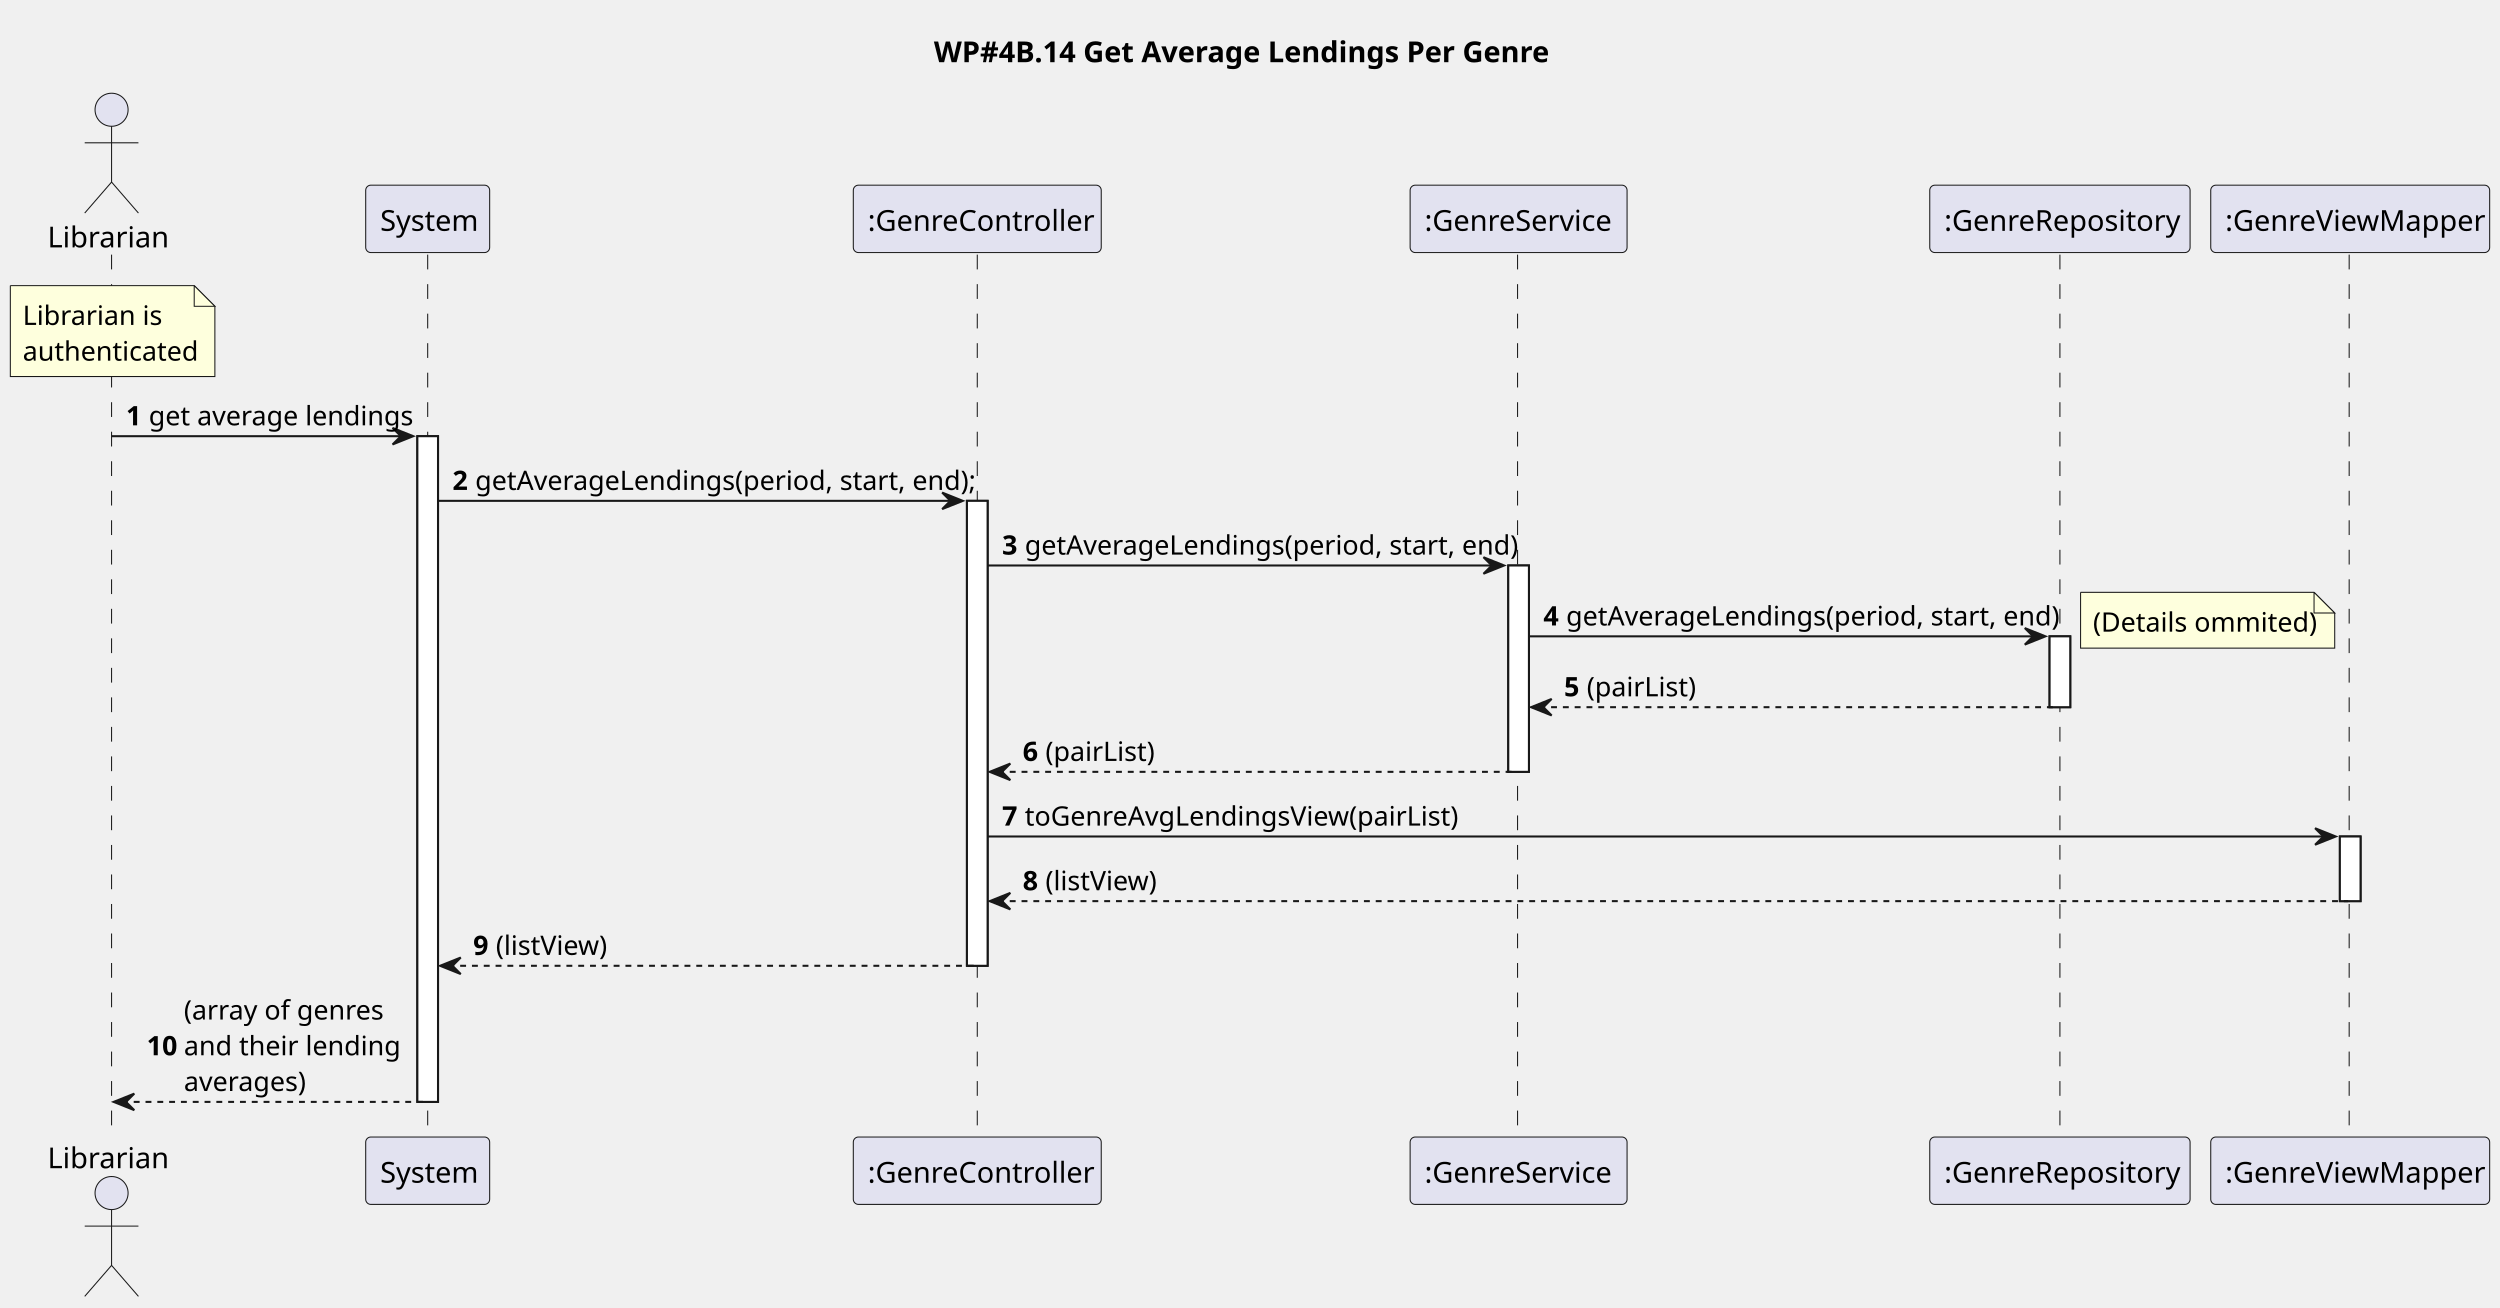
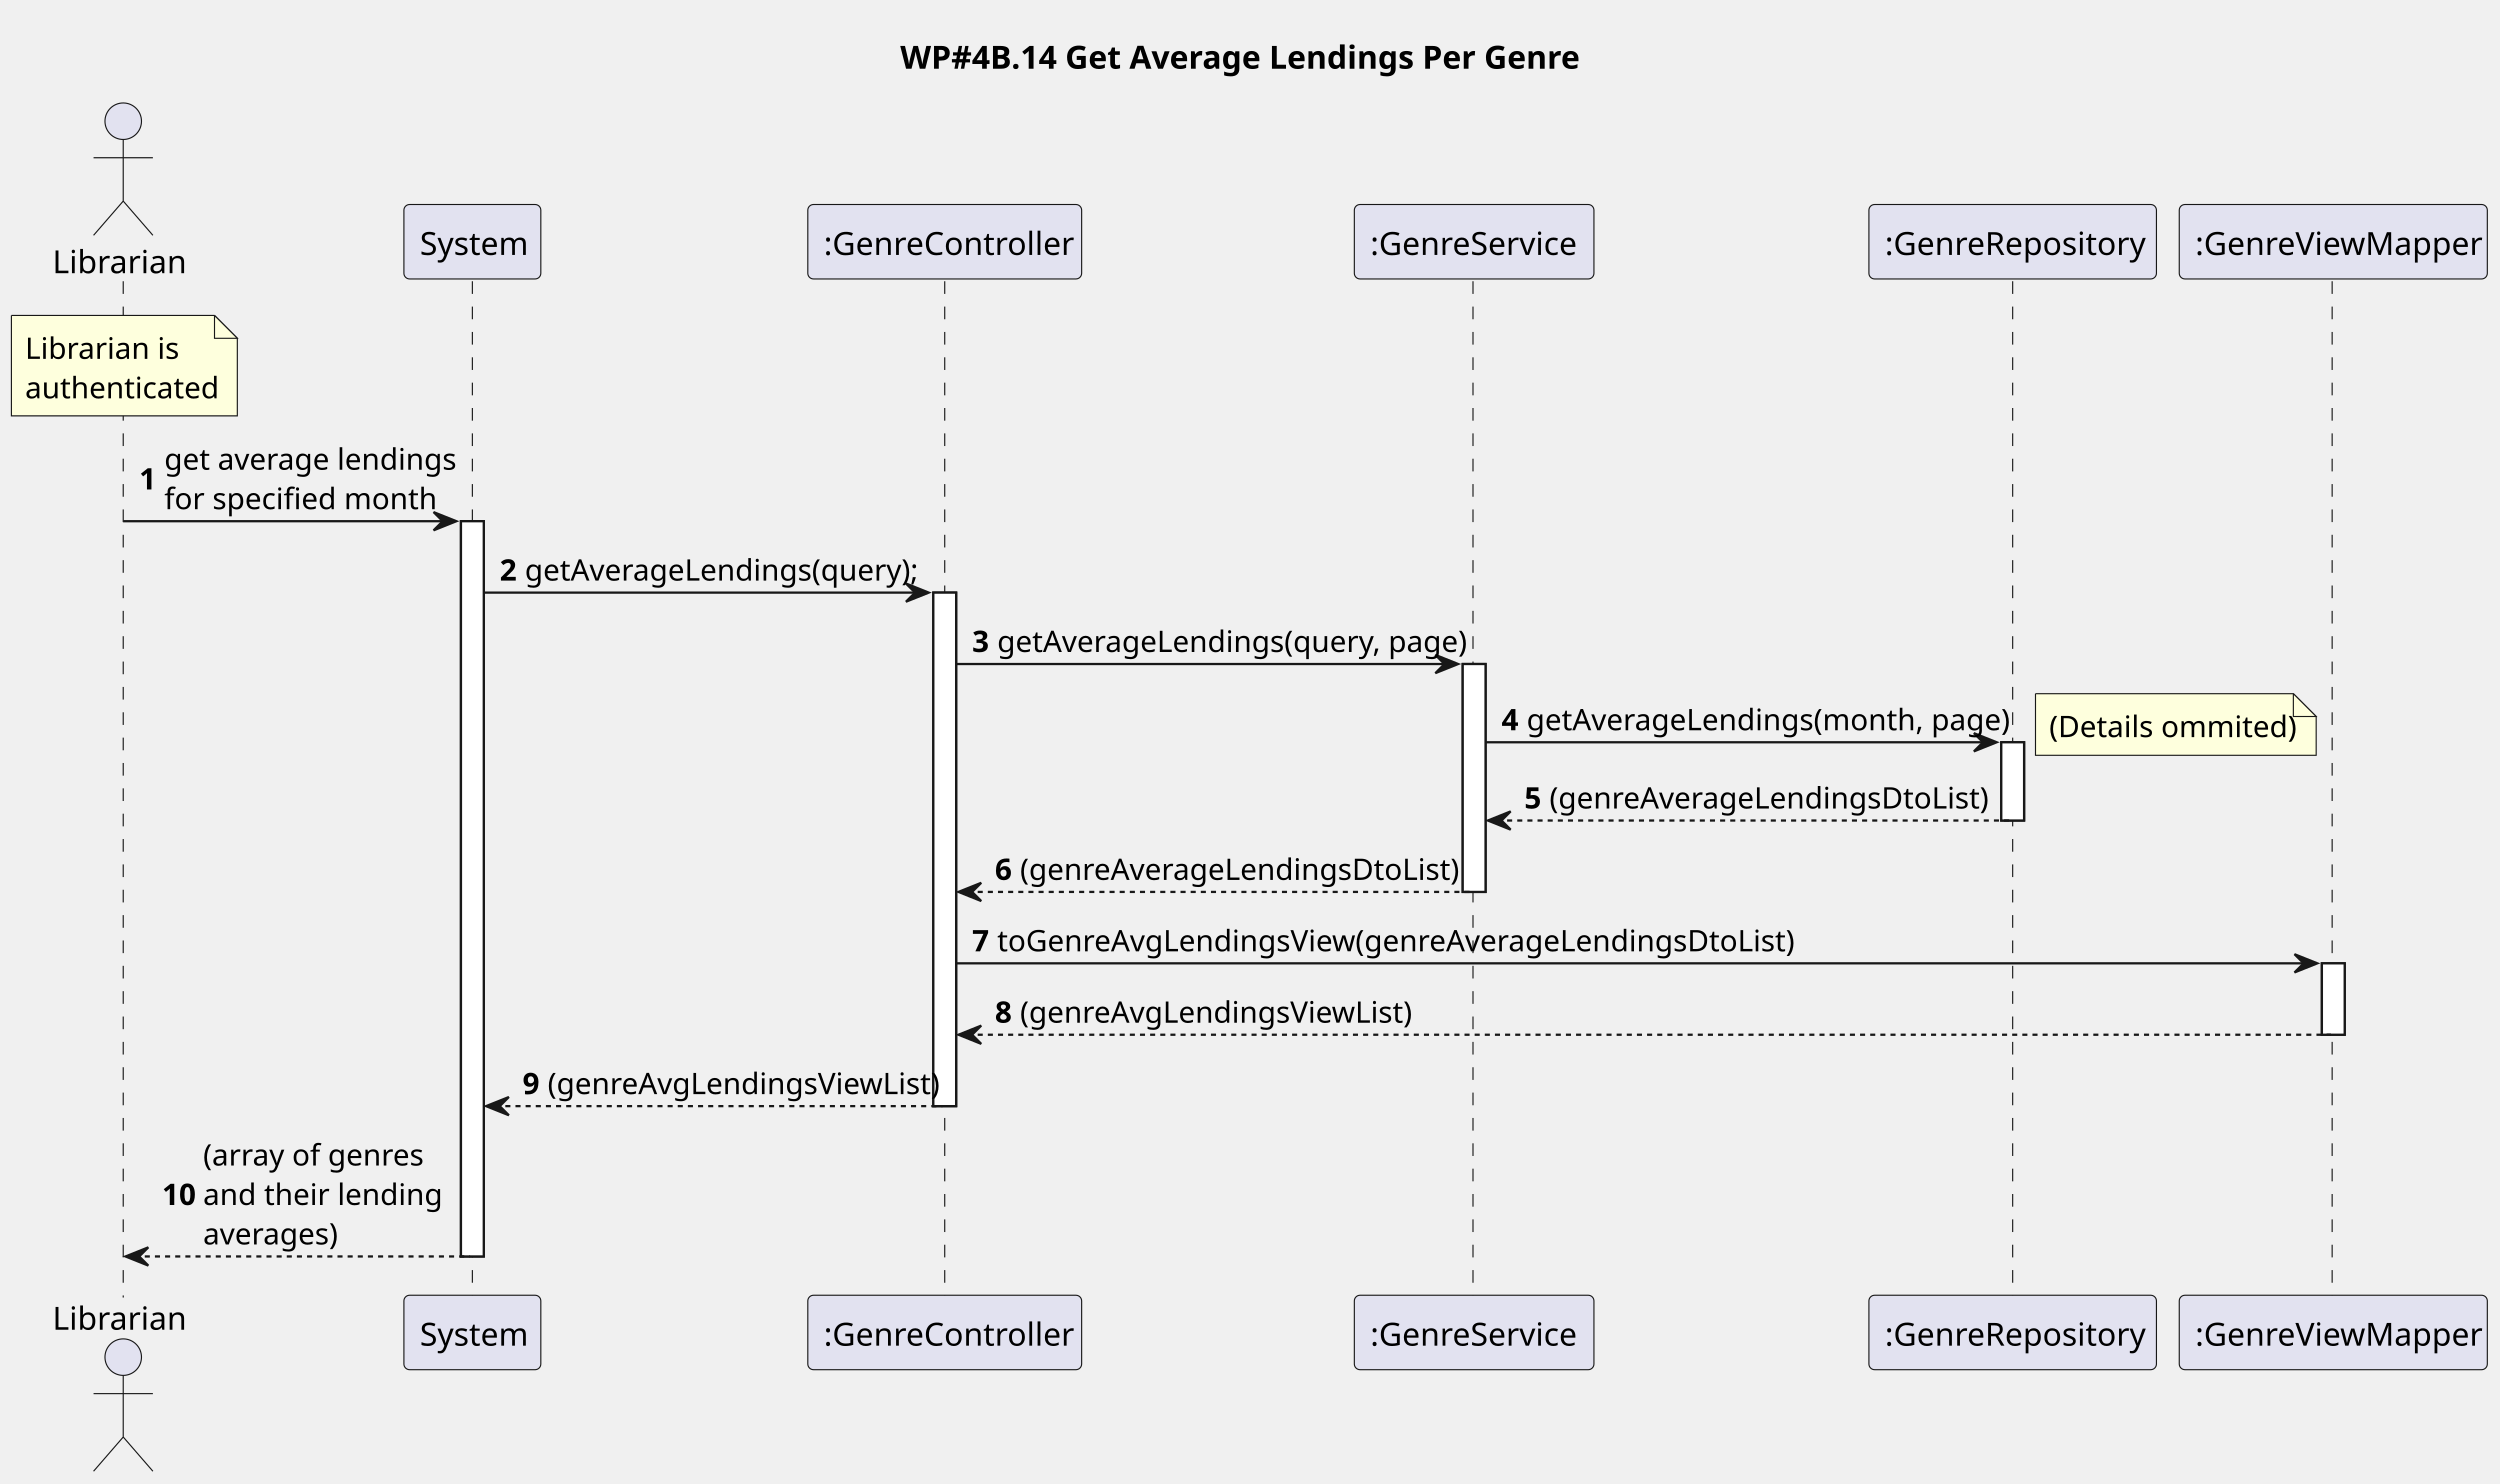
- <svg xmlns="http://www.w3.org/2000/svg" contentStyleType="text/css" height="443.8px" preserveAspectRatio="none" style="width:847px;height:443px;background:#FFFFFF;" version="1.1" viewBox="0 0 847 443" width="847.7px" zoomAndPan="magnify">
+ <svg xmlns="http://www.w3.org/2000/svg" contentStyleType="text/css" height="585.9px" preserveAspectRatio="none" style="width:986px;height:585px;background:#FFFFFF;" version="1.1" viewBox="0 0 986 585" width="986.4px" zoomAndPan="magnify">
  <defs />
  <g>
-     <text fill="#000000" font-family="sans-serif" font-size="9.8" font-weight="bold" lengthAdjust="spacing" textLength="213.5" x="316.4" y="21.075">WP#4B.14 Get Average Lendings Per Genre</text>
-     <rect fill="#FFFFFF" height="225.541" style="stroke:#181818;stroke-width:0.7;" width="7" x="141.4" y="147.781" />
-     <rect fill="#FFFFFF" height="157.526" style="stroke:#181818;stroke-width:0.7;" width="7" x="327.6" y="169.684" />
-     <rect fill="#FFFFFF" height="69.911" style="stroke:#181818;stroke-width:0.7;" width="7" x="511" y="191.588" />
-     <rect fill="#FFFFFF" height="24.004" style="stroke:#181818;stroke-width:0.7;" width="7" x="694.4" y="215.592" />
-     <rect fill="#FFFFFF" height="21.904" style="stroke:#181818;stroke-width:0.7;" width="7" x="792.75" y="283.403" />
-     <line style="stroke:#181818;stroke-width:0.35;stroke-dasharray:5.0,5.0;" x1="37.8" x2="37.8" y1="86.269" y2="385.921" />
-     <line style="stroke:#181818;stroke-width:0.35;stroke-dasharray:5.0,5.0;" x1="144.9" x2="144.9" y1="86.269" y2="385.921" />
-     <line style="stroke:#181818;stroke-width:0.35;stroke-dasharray:5.0,5.0;" x1="331.1" x2="331.1" y1="86.269" y2="385.921" />
-     <line style="stroke:#181818;stroke-width:0.35;stroke-dasharray:5.0,5.0;" x1="514.15" x2="514.15" y1="86.269" y2="385.921" />
-     <line style="stroke:#181818;stroke-width:0.35;stroke-dasharray:5.0,5.0;" x1="697.9" x2="697.9" y1="86.269" y2="385.921" />
-     <line style="stroke:#181818;stroke-width:0.35;stroke-dasharray:5.0,5.0;" x1="795.9" x2="795.9" y1="86.269" y2="385.921" />
-     <text fill="#000000" font-family="sans-serif" font-size="9.8" lengthAdjust="spacing" textLength="39.2" x="16.1" y="83.81">Librarian</text>
-     <ellipse cx="37.8" cy="37.185" fill="#E2E2F0" rx="5.6" ry="5.6" style="stroke:#181818;stroke-width:0.35;" />
-     <path d="M37.8,42.785 L37.8,61.685 M28.7,48.385 L46.9,48.385 M37.8,61.685 L28.7,72.185 M37.8,61.685 L46.9,72.185 " fill="none" style="stroke:#181818;stroke-width:0.35;" />
-     <text fill="#000000" font-family="sans-serif" font-size="9.8" lengthAdjust="spacing" textLength="39.2" x="16.1" y="395.797">Librarian</text>
-     <ellipse cx="37.8" cy="404.206" fill="#E2E2F0" rx="5.6" ry="5.6" style="stroke:#181818;stroke-width:0.35;" />
-     <path d="M37.8,409.806 L37.8,428.706 M28.7,415.406 L46.9,415.406 M37.8,428.706 L28.7,439.206 M37.8,428.706 L46.9,439.206 " fill="none" style="stroke:#181818;stroke-width:0.35;" />
-     <rect fill="#E2E2F0" height="22.835" rx="1.75" ry="1.75" style="stroke:#181818;stroke-width:0.35;" width="42" x="123.9" y="62.735" />
-     <text fill="#000000" font-family="sans-serif" font-size="9.8" lengthAdjust="spacing" textLength="32.2" x="128.8" y="78.21">System</text>
-     <rect fill="#E2E2F0" height="22.835" rx="1.75" ry="1.75" style="stroke:#181818;stroke-width:0.35;" width="42" x="123.9" y="385.221" />
-     <text fill="#000000" font-family="sans-serif" font-size="9.8" lengthAdjust="spacing" textLength="32.2" x="128.8" y="400.697">System</text>
-     <rect fill="#E2E2F0" height="22.835" rx="1.75" ry="1.75" style="stroke:#181818;stroke-width:0.35;" width="84" x="289.1" y="62.735" />
-     <text fill="#000000" font-family="sans-serif" font-size="9.8" lengthAdjust="spacing" textLength="74.2" x="294" y="78.21">:GenreController</text>
-     <rect fill="#E2E2F0" height="22.835" rx="1.75" ry="1.75" style="stroke:#181818;stroke-width:0.35;" width="84" x="289.1" y="385.221" />
-     <text fill="#000000" font-family="sans-serif" font-size="9.8" lengthAdjust="spacing" textLength="74.2" x="294" y="400.697">:GenreController</text>
-     <rect fill="#E2E2F0" height="22.835" rx="1.75" ry="1.75" style="stroke:#181818;stroke-width:0.35;" width="73.5" x="477.75" y="62.735" />
-     <text fill="#000000" font-family="sans-serif" font-size="9.8" lengthAdjust="spacing" textLength="63.7" x="482.65" y="78.21">:GenreService</text>
-     <rect fill="#E2E2F0" height="22.835" rx="1.75" ry="1.75" style="stroke:#181818;stroke-width:0.35;" width="73.5" x="477.75" y="385.221" />
-     <text fill="#000000" font-family="sans-serif" font-size="9.8" lengthAdjust="spacing" textLength="63.7" x="482.65" y="400.697">:GenreService</text>
-     <rect fill="#E2E2F0" height="22.835" rx="1.75" ry="1.75" style="stroke:#181818;stroke-width:0.35;" width="88.2" x="653.8" y="62.735" />
-     <text fill="#000000" font-family="sans-serif" font-size="9.8" lengthAdjust="spacing" textLength="78.4" x="658.7" y="78.21">:GenreRepository</text>
-     <rect fill="#E2E2F0" height="22.835" rx="1.75" ry="1.75" style="stroke:#181818;stroke-width:0.35;" width="88.2" x="653.8" y="385.221" />
-     <text fill="#000000" font-family="sans-serif" font-size="9.8" lengthAdjust="spacing" textLength="78.4" x="658.7" y="400.697">:GenreRepository</text>
-     <rect fill="#E2E2F0" height="22.835" rx="1.75" ry="1.75" style="stroke:#181818;stroke-width:0.35;" width="94.5" x="749" y="62.735" />
-     <text fill="#000000" font-family="sans-serif" font-size="9.8" lengthAdjust="spacing" textLength="84.7" x="753.9" y="78.21">:GenreViewMapper</text>
-     <rect fill="#E2E2F0" height="22.835" rx="1.75" ry="1.75" style="stroke:#181818;stroke-width:0.35;" width="94.5" x="749" y="385.221" />
-     <text fill="#000000" font-family="sans-serif" font-size="9.8" lengthAdjust="spacing" textLength="84.7" x="753.9" y="400.697">:GenreViewMapper</text>
-     <rect fill="#FFFFFF" height="225.541" style="stroke:#181818;stroke-width:0.7;" width="7" x="141.4" y="147.781" />
-     <rect fill="#FFFFFF" height="157.526" style="stroke:#181818;stroke-width:0.7;" width="7" x="327.6" y="169.684" />
-     <rect fill="#FFFFFF" height="69.911" style="stroke:#181818;stroke-width:0.7;" width="7" x="511" y="191.588" />
-     <rect fill="#FFFFFF" height="24.004" style="stroke:#181818;stroke-width:0.7;" width="7" x="694.4" y="215.592" />
-     <rect fill="#FFFFFF" height="21.904" style="stroke:#181818;stroke-width:0.7;" width="7" x="792.75" y="283.403" />
-     <path d="M3.5,96.769 L3.5,127.57 L72.8,127.57 L72.8,103.769 L65.8,96.769 L3.5,96.769 " fill="#FEFFDD" style="stroke:#181818;stroke-width:0.35;" />
-     <path d="M65.8,96.769 L65.8,103.769 L72.8,103.769 L65.8,96.769 " fill="#FEFFDD" style="stroke:#181818;stroke-width:0.35;" />
-     <text fill="#000000" font-family="sans-serif" font-size="9.1" lengthAdjust="spacing" textLength="44.1" x="7.7" y="110.089">Librarian is</text>
-     <text fill="#000000" font-family="sans-serif" font-size="9.1" lengthAdjust="spacing" textLength="54.6" x="7.7" y="122.193">authenticated</text>
-     <polygon fill="#181818" points="133,144.981,140,147.781,133,150.581,135.8,147.781" style="stroke:#181818;stroke-width:0.7;" />
-     <line style="stroke:#181818;stroke-width:0.7;" x1="37.8" x2="137.2" y1="147.781" y2="147.781" />
-     <text fill="#000000" font-family="sans-serif" font-size="9.1" font-weight="bold" lengthAdjust="spacing" textLength="4.9" x="42.7" y="144.097">1</text>
-     <text fill="#000000" font-family="sans-serif" font-size="9.1" lengthAdjust="spacing" textLength="82.6" x="50.4" y="144.097">get average lendings</text>
-     <polygon fill="#181818" points="319.2,166.884,326.2,169.684,319.2,172.484,322,169.684" style="stroke:#181818;stroke-width:0.7;" />
-     <line style="stroke:#181818;stroke-width:0.7;" x1="148.4" x2="323.4" y1="169.684" y2="169.684" />
-     <text fill="#000000" font-family="sans-serif" font-size="9.1" font-weight="bold" lengthAdjust="spacing" textLength="4.9" x="153.3" y="166">2</text>
-     <text fill="#000000" font-family="sans-serif" font-size="9.1" lengthAdjust="spacing" textLength="158.2" x="161" y="166">getAverageLendings(period, start, end);</text>
-     <polygon fill="#181818" points="502.6,188.788,509.6,191.588,502.6,194.388,505.4,191.588" style="stroke:#181818;stroke-width:0.7;" />
-     <line style="stroke:#181818;stroke-width:0.7;" x1="334.6" x2="506.8" y1="191.588" y2="191.588" />
-     <text fill="#000000" font-family="sans-serif" font-size="9.1" font-weight="bold" lengthAdjust="spacing" textLength="4.9" x="339.5" y="187.904">3</text>
-     <text fill="#000000" font-family="sans-serif" font-size="9.1" lengthAdjust="spacing" textLength="155.4" x="347.2" y="187.904">getAverageLendings(period, start, end)</text>
-     <polygon fill="#181818" points="686,212.792,693,215.592,686,218.392,688.8,215.592" style="stroke:#181818;stroke-width:0.7;" />
-     <line style="stroke:#181818;stroke-width:0.7;" x1="518" x2="690.2" y1="215.592" y2="215.592" />
-     <text fill="#000000" font-family="sans-serif" font-size="9.1" font-weight="bold" lengthAdjust="spacing" textLength="4.9" x="522.9" y="211.908">4</text>
-     <text fill="#000000" font-family="sans-serif" font-size="9.1" lengthAdjust="spacing" textLength="155.4" x="530.6" y="211.908">getAverageLendings(period, start, end)</text>
-     <path d="M704.9,200.688 L704.9,219.588 L791,219.588 L791,207.688 L784,200.688 L704.9,200.688 " fill="#FEFFDD" style="stroke:#181818;stroke-width:0.35;" />
-     <path d="M784,200.688 L784,207.688 L791,207.688 L784,200.688 " fill="#FEFFDD" style="stroke:#181818;stroke-width:0.35;" />
-     <text fill="#000000" font-family="sans-serif" font-size="9.1" lengthAdjust="spacing" textLength="71.4" x="709.1" y="214.008">(Details ommited)</text>
-     <polygon fill="#181818" points="525.7,236.796,518.7,239.595,525.7,242.395,522.9,239.595" style="stroke:#181818;stroke-width:0.7;" />
-     <line style="stroke:#181818;stroke-width:0.7;stroke-dasharray:2.0,2.0;" x1="521.5" x2="697.2" y1="239.595" y2="239.595" />
-     <text fill="#000000" font-family="sans-serif" font-size="9.1" font-weight="bold" lengthAdjust="spacing" textLength="4.9" x="529.9" y="235.912">5</text>
-     <text fill="#000000" font-family="sans-serif" font-size="9.1" lengthAdjust="spacing" textLength="35" x="537.6" y="235.912">(pairList)</text>
-     <polygon fill="#181818" points="342.3,258.699,335.3,261.499,342.3,264.299,339.5,261.499" style="stroke:#181818;stroke-width:0.7;" />
-     <line style="stroke:#181818;stroke-width:0.7;stroke-dasharray:2.0,2.0;" x1="338.1" x2="513.8" y1="261.499" y2="261.499" />
-     <text fill="#000000" font-family="sans-serif" font-size="9.1" font-weight="bold" lengthAdjust="spacing" textLength="4.9" x="346.5" y="257.815">6</text>
-     <text fill="#000000" font-family="sans-serif" font-size="9.1" lengthAdjust="spacing" textLength="35" x="354.2" y="257.815">(pairList)</text>
-     <polygon fill="#181818" points="784.35,280.603,791.35,283.403,784.35,286.203,787.15,283.403" style="stroke:#181818;stroke-width:0.7;" />
-     <line style="stroke:#181818;stroke-width:0.7;" x1="334.6" x2="788.55" y1="283.403" y2="283.403" />
-     <text fill="#000000" font-family="sans-serif" font-size="9.1" font-weight="bold" lengthAdjust="spacing" textLength="4.9" x="339.5" y="279.719">7</text>
-     <text fill="#000000" font-family="sans-serif" font-size="9.1" lengthAdjust="spacing" textLength="137.9" x="347.2" y="279.719">toGenreAvgLendingsView(pairList)</text>
-     <polygon fill="#181818" points="342.3,302.507,335.3,305.307,342.3,308.107,339.5,305.307" style="stroke:#181818;stroke-width:0.7;" />
-     <line style="stroke:#181818;stroke-width:0.7;stroke-dasharray:2.0,2.0;" x1="338.1" x2="795.55" y1="305.307" y2="305.307" />
-     <text fill="#000000" font-family="sans-serif" font-size="9.1" font-weight="bold" lengthAdjust="spacing" textLength="4.9" x="346.5" y="301.623">8</text>
-     <text fill="#000000" font-family="sans-serif" font-size="9.1" lengthAdjust="spacing" textLength="37.1" x="354.2" y="301.623">(listView)</text>
-     <polygon fill="#181818" points="156.1,324.41,149.1,327.21,156.1,330.01,153.3,327.21" style="stroke:#181818;stroke-width:0.7;" />
-     <line style="stroke:#181818;stroke-width:0.7;stroke-dasharray:2.0,2.0;" x1="151.9" x2="330.4" y1="327.21" y2="327.21" />
-     <text fill="#000000" font-family="sans-serif" font-size="9.1" font-weight="bold" lengthAdjust="spacing" textLength="4.9" x="160.3" y="323.526">9</text>
-     <text fill="#000000" font-family="sans-serif" font-size="9.1" lengthAdjust="spacing" textLength="37.1" x="168" y="323.526">(listView)</text>
-     <polygon fill="#181818" points="45.5,370.522,38.5,373.322,45.5,376.122,42.7,373.322" style="stroke:#181818;stroke-width:0.7;" />
-     <line style="stroke:#181818;stroke-width:0.7;stroke-dasharray:2.0,2.0;" x1="41.3" x2="144.2" y1="373.322" y2="373.322" />
-     <text fill="#000000" font-family="sans-serif" font-size="9.1" font-weight="bold" lengthAdjust="spacing" textLength="9.8" x="49.7" y="357.534">10</text>
-     <text fill="#000000" font-family="sans-serif" font-size="9.1" lengthAdjust="spacing" textLength="63" x="62.3" y="345.43">(array of genres</text>
-     <text fill="#000000" font-family="sans-serif" font-size="9.1" lengthAdjust="spacing" textLength="66.5" x="62.3" y="357.534">and their lending</text>
-     <text fill="#000000" font-family="sans-serif" font-size="9.1" lengthAdjust="spacing" textLength="38.5" x="62.3" y="369.638">averages)</text>
+     <text fill="#000000" font-family="sans-serif" font-size="12.6" font-weight="bold" lengthAdjust="spacing" textLength="274.5" x="355.05" y="27.097">WP#4B.14 Get Average Lendings Per Genre</text>
+     <rect fill="#FFFFFF" height="289.981" style="stroke:#181818;stroke-width:0.9;" width="9" x="181.8" y="205.566" />
+     <rect fill="#FFFFFF" height="202.533" style="stroke:#181818;stroke-width:0.9;" width="9" x="368.1" y="233.727" />
+     <rect fill="#FFFFFF" height="89.886" style="stroke:#181818;stroke-width:0.9;" width="9" x="576.9" y="261.889" />
+     <rect fill="#FFFFFF" height="30.862" style="stroke:#181818;stroke-width:0.9;" width="9" x="789.3" y="292.751" />
+     <rect fill="#FFFFFF" height="28.162" style="stroke:#181818;stroke-width:0.9;" width="9" x="915.75" y="379.937" />
+     <line style="stroke:#181818;stroke-width:0.45;stroke-dasharray:5.0,5.0;" x1="48.6" x2="48.6" y1="110.918" y2="511.747" />
+     <line style="stroke:#181818;stroke-width:0.45;stroke-dasharray:5.0,5.0;" x1="186.3" x2="186.3" y1="110.918" y2="511.747" />
+     <line style="stroke:#181818;stroke-width:0.45;stroke-dasharray:5.0,5.0;" x1="372.6" x2="372.6" y1="110.918" y2="511.747" />
+     <line style="stroke:#181818;stroke-width:0.45;stroke-dasharray:5.0,5.0;" x1="580.95" x2="580.95" y1="110.918" y2="511.747" />
+     <line style="stroke:#181818;stroke-width:0.45;stroke-dasharray:5.0,5.0;" x1="793.8" x2="793.8" y1="110.918" y2="511.747" />
+     <line style="stroke:#181818;stroke-width:0.45;stroke-dasharray:5.0,5.0;" x1="919.8" x2="919.8" y1="110.918" y2="511.747" />
+     <text fill="#000000" font-family="sans-serif" font-size="12.6" lengthAdjust="spacing" textLength="50.4" x="20.7" y="107.756">Librarian</text>
+     <ellipse cx="48.6" cy="47.809" fill="#E2E2F0" rx="7.2" ry="7.2" style="stroke:#181818;stroke-width:0.45;" />
+     <path d="M48.6,55.009 L48.6,79.309 M36.9,62.209 L60.3,62.209 M48.6,79.309 L36.9,92.809 M48.6,79.309 L60.3,92.809 " fill="none" style="stroke:#181818;stroke-width:0.45;" />
+     <text fill="#000000" font-family="sans-serif" font-size="12.6" lengthAdjust="spacing" textLength="50.4" x="20.7" y="524.443">Librarian</text>
+     <ellipse cx="48.6" cy="535.256" fill="#E2E2F0" rx="7.2" ry="7.2" style="stroke:#181818;stroke-width:0.45;" />
+     <path d="M48.6,542.456 L48.6,566.756 M36.9,549.656 L60.3,549.656 M48.6,566.756 L36.9,580.256 M48.6,566.756 L60.3,580.256 " fill="none" style="stroke:#181818;stroke-width:0.45;" />
+     <rect fill="#E2E2F0" height="29.359" rx="2.25" ry="2.25" style="stroke:#181818;stroke-width:0.45;" width="54" x="159.3" y="80.659" />
+     <text fill="#000000" font-family="sans-serif" font-size="12.6" lengthAdjust="spacing" textLength="41.4" x="165.6" y="100.556">System</text>
+     <rect fill="#E2E2F0" height="29.359" rx="2.25" ry="2.25" style="stroke:#181818;stroke-width:0.45;" width="54" x="159.3" y="510.847" />
+     <text fill="#000000" font-family="sans-serif" font-size="12.6" lengthAdjust="spacing" textLength="41.4" x="165.6" y="530.743">System</text>
+     <rect fill="#E2E2F0" height="29.359" rx="2.25" ry="2.25" style="stroke:#181818;stroke-width:0.45;" width="108" x="318.6" y="80.659" />
+     <text fill="#000000" font-family="sans-serif" font-size="12.6" lengthAdjust="spacing" textLength="95.4" x="324.9" y="100.556">:GenreController</text>
+     <rect fill="#E2E2F0" height="29.359" rx="2.25" ry="2.25" style="stroke:#181818;stroke-width:0.45;" width="108" x="318.6" y="510.847" />
+     <text fill="#000000" font-family="sans-serif" font-size="12.6" lengthAdjust="spacing" textLength="95.4" x="324.9" y="530.743">:GenreController</text>
+     <rect fill="#E2E2F0" height="29.359" rx="2.25" ry="2.25" style="stroke:#181818;stroke-width:0.45;" width="94.5" x="534.15" y="80.659" />
+     <text fill="#000000" font-family="sans-serif" font-size="12.6" lengthAdjust="spacing" textLength="81.9" x="540.45" y="100.556">:GenreService</text>
+     <rect fill="#E2E2F0" height="29.359" rx="2.25" ry="2.25" style="stroke:#181818;stroke-width:0.45;" width="94.5" x="534.15" y="510.847" />
+     <text fill="#000000" font-family="sans-serif" font-size="12.6" lengthAdjust="spacing" textLength="81.9" x="540.45" y="530.743">:GenreService</text>
+     <rect fill="#E2E2F0" height="29.359" rx="2.25" ry="2.25" style="stroke:#181818;stroke-width:0.45;" width="113.4" x="737.1" y="80.659" />
+     <text fill="#000000" font-family="sans-serif" font-size="12.6" lengthAdjust="spacing" textLength="100.8" x="743.4" y="100.556">:GenreRepository</text>
+     <rect fill="#E2E2F0" height="29.359" rx="2.25" ry="2.25" style="stroke:#181818;stroke-width:0.45;" width="113.4" x="737.1" y="510.847" />
+     <text fill="#000000" font-family="sans-serif" font-size="12.6" lengthAdjust="spacing" textLength="100.8" x="743.4" y="530.743">:GenreRepository</text>
+     <rect fill="#E2E2F0" height="29.359" rx="2.25" ry="2.25" style="stroke:#181818;stroke-width:0.45;" width="121.5" x="859.5" y="80.659" />
+     <text fill="#000000" font-family="sans-serif" font-size="12.6" lengthAdjust="spacing" textLength="108.9" x="865.8" y="100.556">:GenreViewMapper</text>
+     <rect fill="#E2E2F0" height="29.359" rx="2.25" ry="2.25" style="stroke:#181818;stroke-width:0.45;" width="121.5" x="859.5" y="510.847" />
+     <text fill="#000000" font-family="sans-serif" font-size="12.6" lengthAdjust="spacing" textLength="108.9" x="865.8" y="530.743">:GenreViewMapper</text>
+     <rect fill="#FFFFFF" height="289.981" style="stroke:#181818;stroke-width:0.9;" width="9" x="181.8" y="205.566" />
+     <rect fill="#FFFFFF" height="202.533" style="stroke:#181818;stroke-width:0.9;" width="9" x="368.1" y="233.727" />
+     <rect fill="#FFFFFF" height="89.886" style="stroke:#181818;stroke-width:0.9;" width="9" x="576.9" y="261.889" />
+     <rect fill="#FFFFFF" height="30.862" style="stroke:#181818;stroke-width:0.9;" width="9" x="789.3" y="292.751" />
+     <rect fill="#FFFFFF" height="28.162" style="stroke:#181818;stroke-width:0.9;" width="9" x="915.75" y="379.937" />
+     <path d="M4.5,124.418 L4.5,164.018 L93.6,164.018 L93.6,133.418 L84.6,124.418 L4.5,124.418 " fill="#FEFFDD" style="stroke:#181818;stroke-width:0.45;" />
+     <path d="M84.6,124.418 L84.6,133.418 L93.6,133.418 L84.6,124.418 " fill="#FEFFDD" style="stroke:#181818;stroke-width:0.45;" />
+     <text fill="#000000" font-family="sans-serif" font-size="11.7" lengthAdjust="spacing" textLength="56.7" x="9.9" y="141.543">Librarian is</text>
+     <text fill="#000000" font-family="sans-serif" font-size="11.7" lengthAdjust="spacing" textLength="70.2" x="9.9" y="157.105">authenticated</text>
+     <polygon fill="#181818" points="171,201.966,180,205.566,171,209.166,174.6,205.566" style="stroke:#181818;stroke-width:0.9;" />
+     <line style="stroke:#181818;stroke-width:0.9;" x1="48.6" x2="176.4" y1="205.566" y2="205.566" />
+     <text fill="#000000" font-family="sans-serif" font-size="11.7" font-weight="bold" lengthAdjust="spacing" textLength="6.3" x="54.9" y="193.048">1</text>
+     <text fill="#000000" font-family="sans-serif" font-size="11.7" lengthAdjust="spacing" textLength="106.2" x="64.8" y="185.267">get average lendings</text>
+     <text fill="#000000" font-family="sans-serif" font-size="11.7" lengthAdjust="spacing" textLength="98.1" x="64.8" y="200.829">for specified month</text>
+     <polygon fill="#181818" points="357.3,230.127,366.3,233.727,357.3,237.327,360.9,233.727" style="stroke:#181818;stroke-width:0.9;" />
+     <line style="stroke:#181818;stroke-width:0.9;" x1="190.8" x2="362.7" y1="233.727" y2="233.727" />
+     <text fill="#000000" font-family="sans-serif" font-size="11.7" font-weight="bold" lengthAdjust="spacing" textLength="6.3" x="197.1" y="228.991">2</text>
+     <text fill="#000000" font-family="sans-serif" font-size="11.7" lengthAdjust="spacing" textLength="144" x="207" y="228.991">getAverageLendings(query);</text>
+     <polygon fill="#181818" points="566.1,258.289,575.1,261.889,566.1,265.49,569.7,261.889" style="stroke:#181818;stroke-width:0.9;" />
+     <line style="stroke:#181818;stroke-width:0.9;" x1="377.1" x2="571.5" y1="261.889" y2="261.889" />
+     <text fill="#000000" font-family="sans-serif" font-size="11.7" font-weight="bold" lengthAdjust="spacing" textLength="6.3" x="383.4" y="257.153">3</text>
+     <text fill="#000000" font-family="sans-serif" font-size="11.7" lengthAdjust="spacing" textLength="172.8" x="393.3" y="257.153">getAverageLendings(query, page)</text>
+     <polygon fill="#181818" points="778.5,289.151,787.5,292.751,778.5,296.351,782.1,292.751" style="stroke:#181818;stroke-width:0.9;" />
+     <line style="stroke:#181818;stroke-width:0.9;" x1="585.9" x2="783.9" y1="292.751" y2="292.751" />
+     <text fill="#000000" font-family="sans-serif" font-size="11.7" font-weight="bold" lengthAdjust="spacing" textLength="6.3" x="592.2" y="288.015">4</text>
+     <text fill="#000000" font-family="sans-serif" font-size="11.7" lengthAdjust="spacing" textLength="176.4" x="602.1" y="288.015">getAverageLendings(month, page)</text>
+     <path d="M802.8,273.589 L802.8,297.889 L913.5,297.889 L913.5,282.589 L904.5,273.589 L802.8,273.589 " fill="#FEFFDD" style="stroke:#181818;stroke-width:0.45;" />
+     <path d="M904.5,273.589 L904.5,282.589 L913.5,282.589 L904.5,273.589 " fill="#FEFFDD" style="stroke:#181818;stroke-width:0.45;" />
+     <text fill="#000000" font-family="sans-serif" font-size="11.7" lengthAdjust="spacing" textLength="91.8" x="808.2" y="290.715">(Details ommited)</text>
+     <polygon fill="#181818" points="595.8,320.013,586.8,323.613,595.8,327.213,592.2,323.613" style="stroke:#181818;stroke-width:0.9;" />
+     <line style="stroke:#181818;stroke-width:0.9;stroke-dasharray:2.0,2.0;" x1="590.4" x2="792.9" y1="323.613" y2="323.613" />
+     <text fill="#000000" font-family="sans-serif" font-size="11.7" font-weight="bold" lengthAdjust="spacing" textLength="6.3" x="601.2" y="318.877">5</text>
+     <text fill="#000000" font-family="sans-serif" font-size="11.7" lengthAdjust="spacing" textLength="161.1" x="611.1" y="318.877">(genreAverageLendingsDtoList)</text>
+     <polygon fill="#181818" points="387,348.175,378,351.775,387,355.375,383.4,351.775" style="stroke:#181818;stroke-width:0.9;" />
+     <line style="stroke:#181818;stroke-width:0.9;stroke-dasharray:2.0,2.0;" x1="381.6" x2="580.5" y1="351.775" y2="351.775" />
+     <text fill="#000000" font-family="sans-serif" font-size="11.7" font-weight="bold" lengthAdjust="spacing" textLength="6.3" x="392.4" y="347.039">6</text>
+     <text fill="#000000" font-family="sans-serif" font-size="11.7" lengthAdjust="spacing" textLength="161.1" x="402.3" y="347.039">(genreAverageLendingsDtoList)</text>
+     <polygon fill="#181818" points="904.95,376.337,913.95,379.937,904.95,383.537,908.55,379.937" style="stroke:#181818;stroke-width:0.9;" />
+     <line style="stroke:#181818;stroke-width:0.9;" x1="377.1" x2="910.35" y1="379.937" y2="379.937" />
+     <text fill="#000000" font-family="sans-serif" font-size="11.7" font-weight="bold" lengthAdjust="spacing" textLength="6.3" x="383.4" y="375.201">7</text>
+     <text fill="#000000" font-family="sans-serif" font-size="11.7" lengthAdjust="spacing" textLength="293.4" x="393.3" y="375.201">toGenreAvgLendingsView(genreAverageLendingsDtoList)</text>
+     <polygon fill="#181818" points="387,404.499,378,408.099,387,411.699,383.4,408.099" style="stroke:#181818;stroke-width:0.9;" />
+     <line style="stroke:#181818;stroke-width:0.9;stroke-dasharray:2.0,2.0;" x1="381.6" x2="919.35" y1="408.099" y2="408.099" />
+     <text fill="#000000" font-family="sans-serif" font-size="11.7" font-weight="bold" lengthAdjust="spacing" textLength="6.3" x="392.4" y="403.363">8</text>
+     <text fill="#000000" font-family="sans-serif" font-size="11.7" lengthAdjust="spacing" textLength="145.8" x="402.3" y="403.363">(genreAvgLendingsViewList)</text>
+     <polygon fill="#181818" points="200.7,432.661,191.7,436.261,200.7,439.861,197.1,436.261" style="stroke:#181818;stroke-width:0.9;" />
+     <line style="stroke:#181818;stroke-width:0.9;stroke-dasharray:2.0,2.0;" x1="195.3" x2="371.7" y1="436.261" y2="436.261" />
+     <text fill="#000000" font-family="sans-serif" font-size="11.7" font-weight="bold" lengthAdjust="spacing" textLength="6.3" x="206.1" y="431.524">9</text>
+     <text fill="#000000" font-family="sans-serif" font-size="11.7" lengthAdjust="spacing" textLength="145.8" x="216" y="431.524">(genreAvgLendingsViewList)</text>
+     <polygon fill="#181818" points="58.5,491.947,49.5,495.547,58.5,499.147,54.9,495.547" style="stroke:#181818;stroke-width:0.9;" />
+     <line style="stroke:#181818;stroke-width:0.9;stroke-dasharray:2.0,2.0;" x1="53.1" x2="185.4" y1="495.547" y2="495.547" />
+     <text fill="#000000" font-family="sans-serif" font-size="11.7" font-weight="bold" lengthAdjust="spacing" textLength="12.6" x="63.9" y="475.248">10</text>
+     <text fill="#000000" font-family="sans-serif" font-size="11.7" lengthAdjust="spacing" textLength="81" x="80.1" y="459.686">(array of genres</text>
+     <text fill="#000000" font-family="sans-serif" font-size="11.7" lengthAdjust="spacing" textLength="85.5" x="80.1" y="475.248">and their lending</text>
+     <text fill="#000000" font-family="sans-serif" font-size="11.7" lengthAdjust="spacing" textLength="49.5" x="80.1" y="490.81">averages)</text>
  </g>
</svg>
